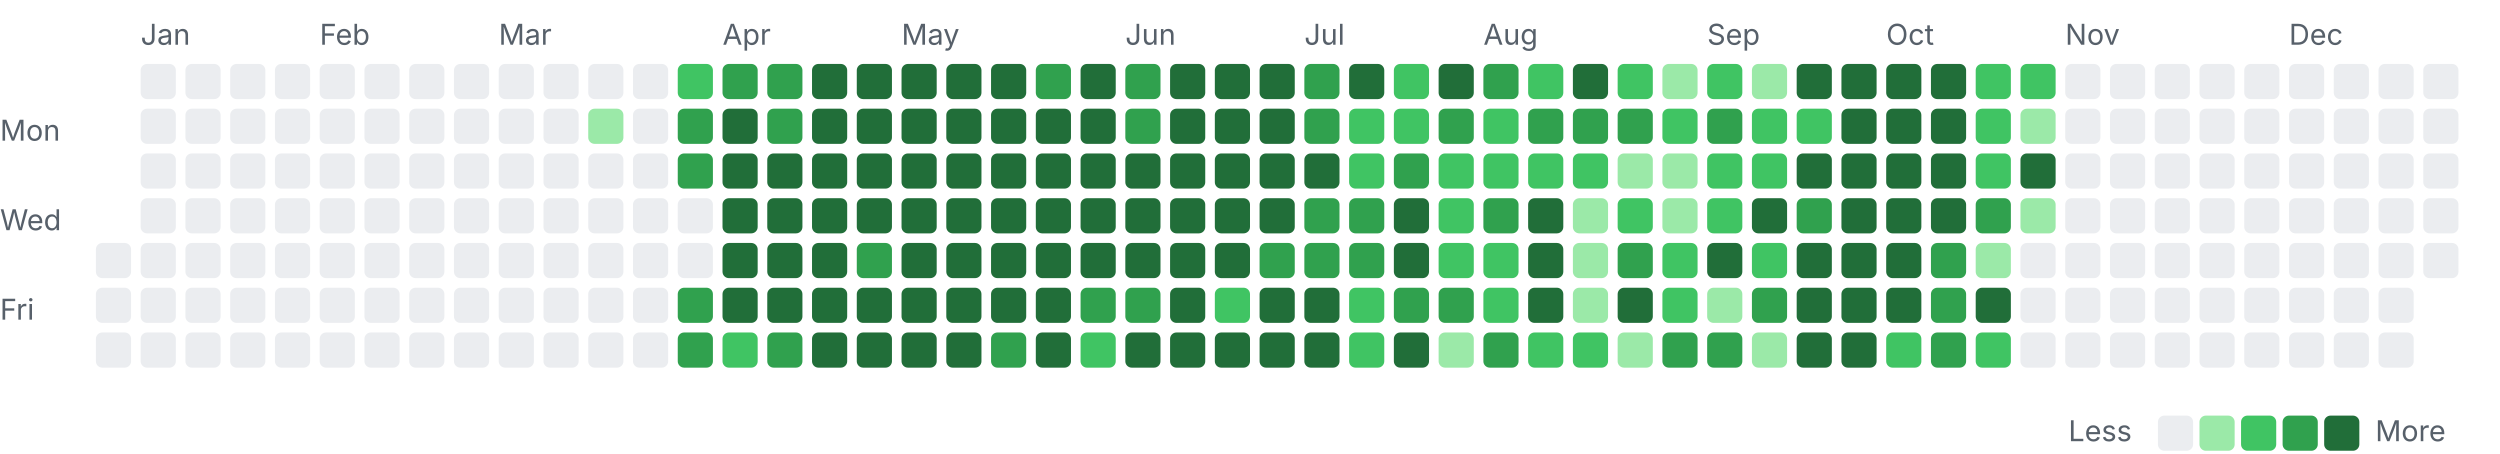
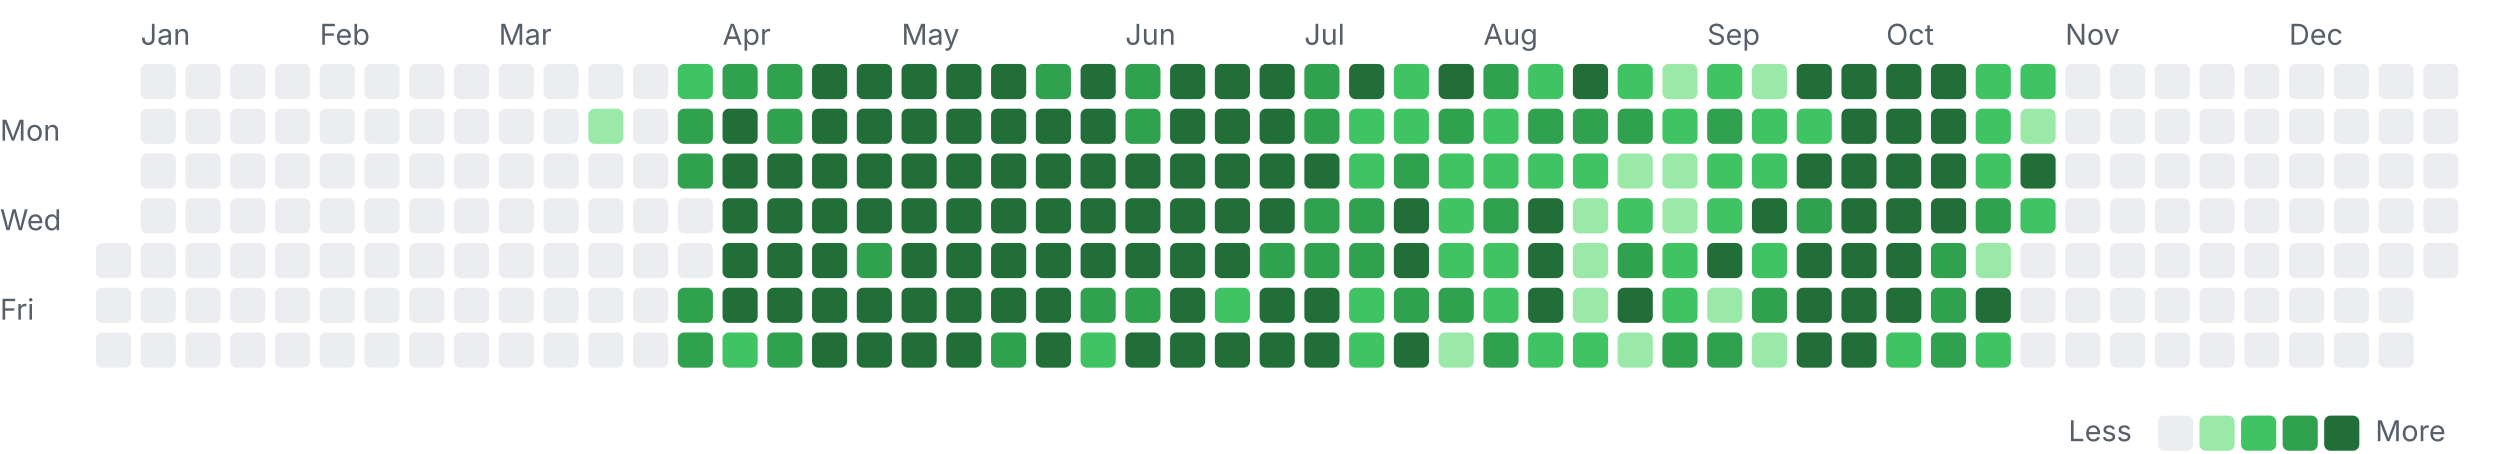
<svg xmlns="http://www.w3.org/2000/svg" width="782" height="142" viewBox="0 0 782 142">
  <style>.l0{fill:#ebedf0}.l1{fill:#9be9a8}.l2{fill:#40c463}.l3{fill:#30a14e}.l4{fill:#216e39} .lbl{fill:#57606a;font:9px -apple-system,Segoe UI,sans-serif}@media(prefers-color-scheme:dark){.l0{fill:#161b22}.l1{fill:#0e4429}.l2{fill:#006d32}.l3{fill:#26a641}.l4{fill:#39d353} .lbl{fill:#8b949e}}</style>
  <text class="lbl" x="44" y="14">Jan</text>
  <text class="lbl" x="100" y="14">Feb</text>
  <text class="lbl" x="156" y="14">Mar</text>
  <text class="lbl" x="226" y="14">Apr</text>
  <text class="lbl" x="282" y="14">May</text>
  <text class="lbl" x="352" y="14">Jun</text>
  <text class="lbl" x="408" y="14">Jul</text>
  <text class="lbl" x="464" y="14">Aug</text>
  <text class="lbl" x="534" y="14">Sep</text>
  <text class="lbl" x="590" y="14">Oct</text>
  <text class="lbl" x="646" y="14">Nov</text>
  <text class="lbl" x="716" y="14">Dec</text>
  <text class="lbl" x="0" y="44">Mon</text>
  <text class="lbl" x="0" y="72">Wed</text>
  <text class="lbl" x="0" y="100">Fri</text>
  <rect class="l0" x="30" y="76" width="11" height="11" rx="2" />
  <rect class="l0" x="30" y="90" width="11" height="11" rx="2" />
  <rect class="l0" x="30" y="104" width="11" height="11" rx="2" />
  <rect class="l0" x="44" y="20" width="11" height="11" rx="2" />
  <rect class="l0" x="44" y="34" width="11" height="11" rx="2" />
  <rect class="l0" x="44" y="48" width="11" height="11" rx="2" />
  <rect class="l0" x="44" y="62" width="11" height="11" rx="2" />
  <rect class="l0" x="44" y="76" width="11" height="11" rx="2" />
  <rect class="l0" x="44" y="90" width="11" height="11" rx="2" />
  <rect class="l0" x="44" y="104" width="11" height="11" rx="2" />
  <rect class="l0" x="58" y="20" width="11" height="11" rx="2" />
  <rect class="l0" x="58" y="34" width="11" height="11" rx="2" />
  <rect class="l0" x="58" y="48" width="11" height="11" rx="2" />
  <rect class="l0" x="58" y="62" width="11" height="11" rx="2" />
  <rect class="l0" x="58" y="76" width="11" height="11" rx="2" />
  <rect class="l0" x="58" y="90" width="11" height="11" rx="2" />
  <rect class="l0" x="58" y="104" width="11" height="11" rx="2" />
  <rect class="l0" x="72" y="20" width="11" height="11" rx="2" />
  <rect class="l0" x="72" y="34" width="11" height="11" rx="2" />
  <rect class="l0" x="72" y="48" width="11" height="11" rx="2" />
  <rect class="l0" x="72" y="62" width="11" height="11" rx="2" />
  <rect class="l0" x="72" y="76" width="11" height="11" rx="2" />
  <rect class="l0" x="72" y="90" width="11" height="11" rx="2" />
  <rect class="l0" x="72" y="104" width="11" height="11" rx="2" />
  <rect class="l0" x="86" y="20" width="11" height="11" rx="2" />
  <rect class="l0" x="86" y="34" width="11" height="11" rx="2" />
  <rect class="l0" x="86" y="48" width="11" height="11" rx="2" />
  <rect class="l0" x="86" y="62" width="11" height="11" rx="2" />
  <rect class="l0" x="86" y="76" width="11" height="11" rx="2" />
  <rect class="l0" x="86" y="90" width="11" height="11" rx="2" />
  <rect class="l0" x="86" y="104" width="11" height="11" rx="2" />
  <rect class="l0" x="100" y="20" width="11" height="11" rx="2" />
  <rect class="l0" x="100" y="34" width="11" height="11" rx="2" />
  <rect class="l0" x="100" y="48" width="11" height="11" rx="2" />
  <rect class="l0" x="100" y="62" width="11" height="11" rx="2" />
  <rect class="l0" x="100" y="76" width="11" height="11" rx="2" />
  <rect class="l0" x="100" y="90" width="11" height="11" rx="2" />
  <rect class="l0" x="100" y="104" width="11" height="11" rx="2" />
  <rect class="l0" x="114" y="20" width="11" height="11" rx="2" />
  <rect class="l0" x="114" y="34" width="11" height="11" rx="2" />
  <rect class="l0" x="114" y="48" width="11" height="11" rx="2" />
  <rect class="l0" x="114" y="62" width="11" height="11" rx="2" />
  <rect class="l0" x="114" y="76" width="11" height="11" rx="2" />
  <rect class="l0" x="114" y="90" width="11" height="11" rx="2" />
  <rect class="l0" x="114" y="104" width="11" height="11" rx="2" />
  <rect class="l0" x="128" y="20" width="11" height="11" rx="2" />
  <rect class="l0" x="128" y="34" width="11" height="11" rx="2" />
  <rect class="l0" x="128" y="48" width="11" height="11" rx="2" />
  <rect class="l0" x="128" y="62" width="11" height="11" rx="2" />
  <rect class="l0" x="128" y="76" width="11" height="11" rx="2" />
  <rect class="l0" x="128" y="90" width="11" height="11" rx="2" />
  <rect class="l0" x="128" y="104" width="11" height="11" rx="2" />
  <rect class="l0" x="142" y="20" width="11" height="11" rx="2" />
  <rect class="l0" x="142" y="34" width="11" height="11" rx="2" />
  <rect class="l0" x="142" y="48" width="11" height="11" rx="2" />
  <rect class="l0" x="142" y="62" width="11" height="11" rx="2" />
  <rect class="l0" x="142" y="76" width="11" height="11" rx="2" />
  <rect class="l0" x="142" y="90" width="11" height="11" rx="2" />
  <rect class="l0" x="142" y="104" width="11" height="11" rx="2" />
  <rect class="l0" x="156" y="20" width="11" height="11" rx="2" />
  <rect class="l0" x="156" y="34" width="11" height="11" rx="2" />
  <rect class="l0" x="156" y="48" width="11" height="11" rx="2" />
  <rect class="l0" x="156" y="62" width="11" height="11" rx="2" />
  <rect class="l0" x="156" y="76" width="11" height="11" rx="2" />
  <rect class="l0" x="156" y="90" width="11" height="11" rx="2" />
  <rect class="l0" x="156" y="104" width="11" height="11" rx="2" />
  <rect class="l0" x="170" y="20" width="11" height="11" rx="2" />
  <rect class="l0" x="170" y="34" width="11" height="11" rx="2" />
  <rect class="l0" x="170" y="48" width="11" height="11" rx="2" />
  <rect class="l0" x="170" y="62" width="11" height="11" rx="2" />
  <rect class="l0" x="170" y="76" width="11" height="11" rx="2" />
  <rect class="l0" x="170" y="90" width="11" height="11" rx="2" />
  <rect class="l0" x="170" y="104" width="11" height="11" rx="2" />
  <rect class="l0" x="184" y="20" width="11" height="11" rx="2" />
  <rect class="l1" x="184" y="34" width="11" height="11" rx="2" />
  <rect class="l0" x="184" y="48" width="11" height="11" rx="2" />
  <rect class="l0" x="184" y="62" width="11" height="11" rx="2" />
  <rect class="l0" x="184" y="76" width="11" height="11" rx="2" />
  <rect class="l0" x="184" y="90" width="11" height="11" rx="2" />
  <rect class="l0" x="184" y="104" width="11" height="11" rx="2" />
  <rect class="l0" x="198" y="20" width="11" height="11" rx="2" />
  <rect class="l0" x="198" y="34" width="11" height="11" rx="2" />
  <rect class="l0" x="198" y="48" width="11" height="11" rx="2" />
  <rect class="l0" x="198" y="62" width="11" height="11" rx="2" />
  <rect class="l0" x="198" y="76" width="11" height="11" rx="2" />
  <rect class="l0" x="198" y="90" width="11" height="11" rx="2" />
  <rect class="l0" x="198" y="104" width="11" height="11" rx="2" />
  <rect class="l2" x="212" y="20" width="11" height="11" rx="2" />
  <rect class="l3" x="212" y="34" width="11" height="11" rx="2" />
  <rect class="l3" x="212" y="48" width="11" height="11" rx="2" />
  <rect class="l0" x="212" y="62" width="11" height="11" rx="2" />
  <rect class="l0" x="212" y="76" width="11" height="11" rx="2" />
  <rect class="l3" x="212" y="90" width="11" height="11" rx="2" />
  <rect class="l3" x="212" y="104" width="11" height="11" rx="2" />
  <rect class="l3" x="226" y="20" width="11" height="11" rx="2" />
  <rect class="l4" x="226" y="34" width="11" height="11" rx="2" />
  <rect class="l4" x="226" y="48" width="11" height="11" rx="2" />
  <rect class="l4" x="226" y="62" width="11" height="11" rx="2" />
  <rect class="l4" x="226" y="76" width="11" height="11" rx="2" />
  <rect class="l4" x="226" y="90" width="11" height="11" rx="2" />
  <rect class="l2" x="226" y="104" width="11" height="11" rx="2" />
  <rect class="l3" x="240" y="20" width="11" height="11" rx="2" />
  <rect class="l3" x="240" y="34" width="11" height="11" rx="2" />
  <rect class="l4" x="240" y="48" width="11" height="11" rx="2" />
  <rect class="l4" x="240" y="62" width="11" height="11" rx="2" />
  <rect class="l4" x="240" y="76" width="11" height="11" rx="2" />
  <rect class="l4" x="240" y="90" width="11" height="11" rx="2" />
  <rect class="l3" x="240" y="104" width="11" height="11" rx="2" />
  <rect class="l4" x="254" y="20" width="11" height="11" rx="2" />
  <rect class="l4" x="254" y="34" width="11" height="11" rx="2" />
  <rect class="l4" x="254" y="48" width="11" height="11" rx="2" />
  <rect class="l4" x="254" y="62" width="11" height="11" rx="2" />
  <rect class="l4" x="254" y="76" width="11" height="11" rx="2" />
  <rect class="l4" x="254" y="90" width="11" height="11" rx="2" />
  <rect class="l4" x="254" y="104" width="11" height="11" rx="2" />
  <rect class="l4" x="268" y="20" width="11" height="11" rx="2" />
  <rect class="l4" x="268" y="34" width="11" height="11" rx="2" />
  <rect class="l4" x="268" y="48" width="11" height="11" rx="2" />
  <rect class="l4" x="268" y="62" width="11" height="11" rx="2" />
  <rect class="l3" x="268" y="76" width="11" height="11" rx="2" />
  <rect class="l4" x="268" y="90" width="11" height="11" rx="2" />
  <rect class="l4" x="268" y="104" width="11" height="11" rx="2" />
  <rect class="l4" x="282" y="20" width="11" height="11" rx="2" />
  <rect class="l4" x="282" y="34" width="11" height="11" rx="2" />
  <rect class="l4" x="282" y="48" width="11" height="11" rx="2" />
  <rect class="l4" x="282" y="62" width="11" height="11" rx="2" />
  <rect class="l4" x="282" y="76" width="11" height="11" rx="2" />
  <rect class="l4" x="282" y="90" width="11" height="11" rx="2" />
  <rect class="l4" x="282" y="104" width="11" height="11" rx="2" />
  <rect class="l4" x="296" y="20" width="11" height="11" rx="2" />
  <rect class="l4" x="296" y="34" width="11" height="11" rx="2" />
  <rect class="l4" x="296" y="48" width="11" height="11" rx="2" />
  <rect class="l4" x="296" y="62" width="11" height="11" rx="2" />
  <rect class="l4" x="296" y="76" width="11" height="11" rx="2" />
  <rect class="l4" x="296" y="90" width="11" height="11" rx="2" />
  <rect class="l4" x="296" y="104" width="11" height="11" rx="2" />
  <rect class="l4" x="310" y="20" width="11" height="11" rx="2" />
  <rect class="l4" x="310" y="34" width="11" height="11" rx="2" />
  <rect class="l4" x="310" y="48" width="11" height="11" rx="2" />
  <rect class="l4" x="310" y="62" width="11" height="11" rx="2" />
  <rect class="l4" x="310" y="76" width="11" height="11" rx="2" />
  <rect class="l4" x="310" y="90" width="11" height="11" rx="2" />
  <rect class="l3" x="310" y="104" width="11" height="11" rx="2" />
  <rect class="l3" x="324" y="20" width="11" height="11" rx="2" />
  <rect class="l4" x="324" y="34" width="11" height="11" rx="2" />
  <rect class="l4" x="324" y="48" width="11" height="11" rx="2" />
  <rect class="l4" x="324" y="62" width="11" height="11" rx="2" />
  <rect class="l4" x="324" y="76" width="11" height="11" rx="2" />
  <rect class="l4" x="324" y="90" width="11" height="11" rx="2" />
  <rect class="l4" x="324" y="104" width="11" height="11" rx="2" />
  <rect class="l4" x="338" y="20" width="11" height="11" rx="2" />
  <rect class="l4" x="338" y="34" width="11" height="11" rx="2" />
  <rect class="l4" x="338" y="48" width="11" height="11" rx="2" />
  <rect class="l4" x="338" y="62" width="11" height="11" rx="2" />
  <rect class="l4" x="338" y="76" width="11" height="11" rx="2" />
  <rect class="l3" x="338" y="90" width="11" height="11" rx="2" />
  <rect class="l2" x="338" y="104" width="11" height="11" rx="2" />
  <rect class="l3" x="352" y="20" width="11" height="11" rx="2" />
  <rect class="l3" x="352" y="34" width="11" height="11" rx="2" />
  <rect class="l4" x="352" y="48" width="11" height="11" rx="2" />
  <rect class="l4" x="352" y="62" width="11" height="11" rx="2" />
  <rect class="l4" x="352" y="76" width="11" height="11" rx="2" />
  <rect class="l3" x="352" y="90" width="11" height="11" rx="2" />
  <rect class="l4" x="352" y="104" width="11" height="11" rx="2" />
  <rect class="l4" x="366" y="20" width="11" height="11" rx="2" />
  <rect class="l4" x="366" y="34" width="11" height="11" rx="2" />
  <rect class="l4" x="366" y="48" width="11" height="11" rx="2" />
  <rect class="l4" x="366" y="62" width="11" height="11" rx="2" />
  <rect class="l4" x="366" y="76" width="11" height="11" rx="2" />
  <rect class="l4" x="366" y="90" width="11" height="11" rx="2" />
  <rect class="l4" x="366" y="104" width="11" height="11" rx="2" />
  <rect class="l4" x="380" y="20" width="11" height="11" rx="2" />
  <rect class="l4" x="380" y="34" width="11" height="11" rx="2" />
  <rect class="l4" x="380" y="48" width="11" height="11" rx="2" />
  <rect class="l4" x="380" y="62" width="11" height="11" rx="2" />
  <rect class="l4" x="380" y="76" width="11" height="11" rx="2" />
  <rect class="l2" x="380" y="90" width="11" height="11" rx="2" />
  <rect class="l4" x="380" y="104" width="11" height="11" rx="2" />
  <rect class="l4" x="394" y="20" width="11" height="11" rx="2" />
  <rect class="l4" x="394" y="34" width="11" height="11" rx="2" />
  <rect class="l4" x="394" y="48" width="11" height="11" rx="2" />
  <rect class="l4" x="394" y="62" width="11" height="11" rx="2" />
  <rect class="l3" x="394" y="76" width="11" height="11" rx="2" />
  <rect class="l4" x="394" y="90" width="11" height="11" rx="2" />
  <rect class="l4" x="394" y="104" width="11" height="11" rx="2" />
  <rect class="l3" x="408" y="20" width="11" height="11" rx="2" />
  <rect class="l3" x="408" y="34" width="11" height="11" rx="2" />
  <rect class="l4" x="408" y="48" width="11" height="11" rx="2" />
  <rect class="l3" x="408" y="62" width="11" height="11" rx="2" />
  <rect class="l3" x="408" y="76" width="11" height="11" rx="2" />
  <rect class="l4" x="408" y="90" width="11" height="11" rx="2" />
  <rect class="l4" x="408" y="104" width="11" height="11" rx="2" />
  <rect class="l4" x="422" y="20" width="11" height="11" rx="2" />
  <rect class="l2" x="422" y="34" width="11" height="11" rx="2" />
  <rect class="l2" x="422" y="48" width="11" height="11" rx="2" />
  <rect class="l3" x="422" y="62" width="11" height="11" rx="2" />
  <rect class="l3" x="422" y="76" width="11" height="11" rx="2" />
  <rect class="l2" x="422" y="90" width="11" height="11" rx="2" />
  <rect class="l2" x="422" y="104" width="11" height="11" rx="2" />
  <rect class="l2" x="436" y="20" width="11" height="11" rx="2" />
  <rect class="l2" x="436" y="34" width="11" height="11" rx="2" />
  <rect class="l3" x="436" y="48" width="11" height="11" rx="2" />
  <rect class="l4" x="436" y="62" width="11" height="11" rx="2" />
  <rect class="l4" x="436" y="76" width="11" height="11" rx="2" />
  <rect class="l3" x="436" y="90" width="11" height="11" rx="2" />
  <rect class="l4" x="436" y="104" width="11" height="11" rx="2" />
  <rect class="l4" x="450" y="20" width="11" height="11" rx="2" />
  <rect class="l3" x="450" y="34" width="11" height="11" rx="2" />
  <rect class="l2" x="450" y="48" width="11" height="11" rx="2" />
  <rect class="l2" x="450" y="62" width="11" height="11" rx="2" />
  <rect class="l2" x="450" y="76" width="11" height="11" rx="2" />
  <rect class="l3" x="450" y="90" width="11" height="11" rx="2" />
  <rect class="l1" x="450" y="104" width="11" height="11" rx="2" />
  <rect class="l3" x="464" y="20" width="11" height="11" rx="2" />
  <rect class="l2" x="464" y="34" width="11" height="11" rx="2" />
  <rect class="l2" x="464" y="48" width="11" height="11" rx="2" />
  <rect class="l3" x="464" y="62" width="11" height="11" rx="2" />
  <rect class="l2" x="464" y="76" width="11" height="11" rx="2" />
  <rect class="l2" x="464" y="90" width="11" height="11" rx="2" />
  <rect class="l3" x="464" y="104" width="11" height="11" rx="2" />
  <rect class="l2" x="478" y="20" width="11" height="11" rx="2" />
  <rect class="l3" x="478" y="34" width="11" height="11" rx="2" />
  <rect class="l2" x="478" y="48" width="11" height="11" rx="2" />
  <rect class="l4" x="478" y="62" width="11" height="11" rx="2" />
  <rect class="l4" x="478" y="76" width="11" height="11" rx="2" />
  <rect class="l4" x="478" y="90" width="11" height="11" rx="2" />
  <rect class="l2" x="478" y="104" width="11" height="11" rx="2" />
  <rect class="l4" x="492" y="20" width="11" height="11" rx="2" />
  <rect class="l3" x="492" y="34" width="11" height="11" rx="2" />
  <rect class="l2" x="492" y="48" width="11" height="11" rx="2" />
  <rect class="l1" x="492" y="62" width="11" height="11" rx="2" />
  <rect class="l1" x="492" y="76" width="11" height="11" rx="2" />
  <rect class="l1" x="492" y="90" width="11" height="11" rx="2" />
  <rect class="l2" x="492" y="104" width="11" height="11" rx="2" />
  <rect class="l2" x="506" y="20" width="11" height="11" rx="2" />
  <rect class="l3" x="506" y="34" width="11" height="11" rx="2" />
  <rect class="l1" x="506" y="48" width="11" height="11" rx="2" />
  <rect class="l2" x="506" y="62" width="11" height="11" rx="2" />
  <rect class="l3" x="506" y="76" width="11" height="11" rx="2" />
  <rect class="l4" x="506" y="90" width="11" height="11" rx="2" />
  <rect class="l1" x="506" y="104" width="11" height="11" rx="2" />
  <rect class="l1" x="520" y="20" width="11" height="11" rx="2" />
  <rect class="l2" x="520" y="34" width="11" height="11" rx="2" />
  <rect class="l1" x="520" y="48" width="11" height="11" rx="2" />
  <rect class="l1" x="520" y="62" width="11" height="11" rx="2" />
  <rect class="l2" x="520" y="76" width="11" height="11" rx="2" />
  <rect class="l2" x="520" y="90" width="11" height="11" rx="2" />
  <rect class="l3" x="520" y="104" width="11" height="11" rx="2" />
  <rect class="l2" x="534" y="20" width="11" height="11" rx="2" />
  <rect class="l3" x="534" y="34" width="11" height="11" rx="2" />
  <rect class="l2" x="534" y="48" width="11" height="11" rx="2" />
  <rect class="l2" x="534" y="62" width="11" height="11" rx="2" />
  <rect class="l4" x="534" y="76" width="11" height="11" rx="2" />
  <rect class="l1" x="534" y="90" width="11" height="11" rx="2" />
  <rect class="l3" x="534" y="104" width="11" height="11" rx="2" />
  <rect class="l1" x="548" y="20" width="11" height="11" rx="2" />
  <rect class="l2" x="548" y="34" width="11" height="11" rx="2" />
  <rect class="l2" x="548" y="48" width="11" height="11" rx="2" />
  <rect class="l4" x="548" y="62" width="11" height="11" rx="2" />
  <rect class="l2" x="548" y="76" width="11" height="11" rx="2" />
  <rect class="l3" x="548" y="90" width="11" height="11" rx="2" />
  <rect class="l1" x="548" y="104" width="11" height="11" rx="2" />
  <rect class="l4" x="562" y="20" width="11" height="11" rx="2" />
  <rect class="l2" x="562" y="34" width="11" height="11" rx="2" />
  <rect class="l4" x="562" y="48" width="11" height="11" rx="2" />
  <rect class="l3" x="562" y="62" width="11" height="11" rx="2" />
  <rect class="l4" x="562" y="76" width="11" height="11" rx="2" />
  <rect class="l4" x="562" y="90" width="11" height="11" rx="2" />
  <rect class="l4" x="562" y="104" width="11" height="11" rx="2" />
  <rect class="l4" x="576" y="20" width="11" height="11" rx="2" />
  <rect class="l4" x="576" y="34" width="11" height="11" rx="2" />
  <rect class="l4" x="576" y="48" width="11" height="11" rx="2" />
  <rect class="l4" x="576" y="62" width="11" height="11" rx="2" />
  <rect class="l4" x="576" y="76" width="11" height="11" rx="2" />
  <rect class="l4" x="576" y="90" width="11" height="11" rx="2" />
  <rect class="l4" x="576" y="104" width="11" height="11" rx="2" />
  <rect class="l4" x="590" y="20" width="11" height="11" rx="2" />
  <rect class="l4" x="590" y="34" width="11" height="11" rx="2" />
  <rect class="l4" x="590" y="48" width="11" height="11" rx="2" />
  <rect class="l4" x="590" y="62" width="11" height="11" rx="2" />
  <rect class="l4" x="590" y="76" width="11" height="11" rx="2" />
  <rect class="l4" x="590" y="90" width="11" height="11" rx="2" />
  <rect class="l2" x="590" y="104" width="11" height="11" rx="2" />
  <rect class="l4" x="604" y="20" width="11" height="11" rx="2" />
  <rect class="l4" x="604" y="34" width="11" height="11" rx="2" />
  <rect class="l4" x="604" y="48" width="11" height="11" rx="2" />
  <rect class="l4" x="604" y="62" width="11" height="11" rx="2" />
  <rect class="l3" x="604" y="76" width="11" height="11" rx="2" />
  <rect class="l3" x="604" y="90" width="11" height="11" rx="2" />
  <rect class="l3" x="604" y="104" width="11" height="11" rx="2" />
  <rect class="l2" x="618" y="20" width="11" height="11" rx="2" />
  <rect class="l2" x="618" y="34" width="11" height="11" rx="2" />
  <rect class="l2" x="618" y="48" width="11" height="11" rx="2" />
  <rect class="l3" x="618" y="62" width="11" height="11" rx="2" />
  <rect class="l1" x="618" y="76" width="11" height="11" rx="2" />
  <rect class="l4" x="618" y="90" width="11" height="11" rx="2" />
  <rect class="l2" x="618" y="104" width="11" height="11" rx="2" />
  <rect class="l2" x="632" y="20" width="11" height="11" rx="2" />
  <rect class="l1" x="632" y="34" width="11" height="11" rx="2" />
  <rect class="l4" x="632" y="48" width="11" height="11" rx="2" />
-   <rect class="l1" x="632" y="62" width="11" height="11" rx="2" />
+   <rect class="l2" x="632" y="62" width="11" height="11" rx="2" />
  <rect class="l0" x="632" y="76" width="11" height="11" rx="2" />
  <rect class="l0" x="632" y="90" width="11" height="11" rx="2" />
  <rect class="l0" x="632" y="104" width="11" height="11" rx="2" />
  <rect class="l0" x="646" y="20" width="11" height="11" rx="2" />
  <rect class="l0" x="646" y="34" width="11" height="11" rx="2" />
  <rect class="l0" x="646" y="48" width="11" height="11" rx="2" />
  <rect class="l0" x="646" y="62" width="11" height="11" rx="2" />
  <rect class="l0" x="646" y="76" width="11" height="11" rx="2" />
  <rect class="l0" x="646" y="90" width="11" height="11" rx="2" />
  <rect class="l0" x="646" y="104" width="11" height="11" rx="2" />
  <rect class="l0" x="660" y="20" width="11" height="11" rx="2" />
  <rect class="l0" x="660" y="34" width="11" height="11" rx="2" />
  <rect class="l0" x="660" y="48" width="11" height="11" rx="2" />
  <rect class="l0" x="660" y="62" width="11" height="11" rx="2" />
  <rect class="l0" x="660" y="76" width="11" height="11" rx="2" />
  <rect class="l0" x="660" y="90" width="11" height="11" rx="2" />
  <rect class="l0" x="660" y="104" width="11" height="11" rx="2" />
  <rect class="l0" x="674" y="20" width="11" height="11" rx="2" />
  <rect class="l0" x="674" y="34" width="11" height="11" rx="2" />
  <rect class="l0" x="674" y="48" width="11" height="11" rx="2" />
  <rect class="l0" x="674" y="62" width="11" height="11" rx="2" />
  <rect class="l0" x="674" y="76" width="11" height="11" rx="2" />
  <rect class="l0" x="674" y="90" width="11" height="11" rx="2" />
  <rect class="l0" x="674" y="104" width="11" height="11" rx="2" />
  <rect class="l0" x="688" y="20" width="11" height="11" rx="2" />
  <rect class="l0" x="688" y="34" width="11" height="11" rx="2" />
  <rect class="l0" x="688" y="48" width="11" height="11" rx="2" />
  <rect class="l0" x="688" y="62" width="11" height="11" rx="2" />
  <rect class="l0" x="688" y="76" width="11" height="11" rx="2" />
  <rect class="l0" x="688" y="90" width="11" height="11" rx="2" />
  <rect class="l0" x="688" y="104" width="11" height="11" rx="2" />
  <rect class="l0" x="702" y="20" width="11" height="11" rx="2" />
  <rect class="l0" x="702" y="34" width="11" height="11" rx="2" />
  <rect class="l0" x="702" y="48" width="11" height="11" rx="2" />
  <rect class="l0" x="702" y="62" width="11" height="11" rx="2" />
  <rect class="l0" x="702" y="76" width="11" height="11" rx="2" />
  <rect class="l0" x="702" y="90" width="11" height="11" rx="2" />
  <rect class="l0" x="702" y="104" width="11" height="11" rx="2" />
  <rect class="l0" x="716" y="20" width="11" height="11" rx="2" />
  <rect class="l0" x="716" y="34" width="11" height="11" rx="2" />
  <rect class="l0" x="716" y="48" width="11" height="11" rx="2" />
  <rect class="l0" x="716" y="62" width="11" height="11" rx="2" />
  <rect class="l0" x="716" y="76" width="11" height="11" rx="2" />
  <rect class="l0" x="716" y="90" width="11" height="11" rx="2" />
  <rect class="l0" x="716" y="104" width="11" height="11" rx="2" />
  <rect class="l0" x="730" y="20" width="11" height="11" rx="2" />
  <rect class="l0" x="730" y="34" width="11" height="11" rx="2" />
  <rect class="l0" x="730" y="48" width="11" height="11" rx="2" />
  <rect class="l0" x="730" y="62" width="11" height="11" rx="2" />
  <rect class="l0" x="730" y="76" width="11" height="11" rx="2" />
  <rect class="l0" x="730" y="90" width="11" height="11" rx="2" />
  <rect class="l0" x="730" y="104" width="11" height="11" rx="2" />
  <rect class="l0" x="744" y="20" width="11" height="11" rx="2" />
  <rect class="l0" x="744" y="34" width="11" height="11" rx="2" />
  <rect class="l0" x="744" y="48" width="11" height="11" rx="2" />
  <rect class="l0" x="744" y="62" width="11" height="11" rx="2" />
  <rect class="l0" x="744" y="76" width="11" height="11" rx="2" />
  <rect class="l0" x="744" y="90" width="11" height="11" rx="2" />
  <rect class="l0" x="744" y="104" width="11" height="11" rx="2" />
  <rect class="l0" x="758" y="20" width="11" height="11" rx="2" />
  <rect class="l0" x="758" y="34" width="11" height="11" rx="2" />
  <rect class="l0" x="758" y="48" width="11" height="11" rx="2" />
  <rect class="l0" x="758" y="62" width="11" height="11" rx="2" />
  <rect class="l0" x="758" y="76" width="11" height="11" rx="2" />
  <text class="lbl" x="647" y="138">Less</text>
  <rect class="l0" x="675" y="130" width="11" height="11" rx="2" />
  <rect class="l1" x="688" y="130" width="11" height="11" rx="2" />
  <rect class="l2" x="701" y="130" width="11" height="11" rx="2" />
  <rect class="l3" x="714" y="130" width="11" height="11" rx="2" />
  <rect class="l4" x="727" y="130" width="11" height="11" rx="2" />
  <text class="lbl" x="743" y="138">More</text>
</svg>
